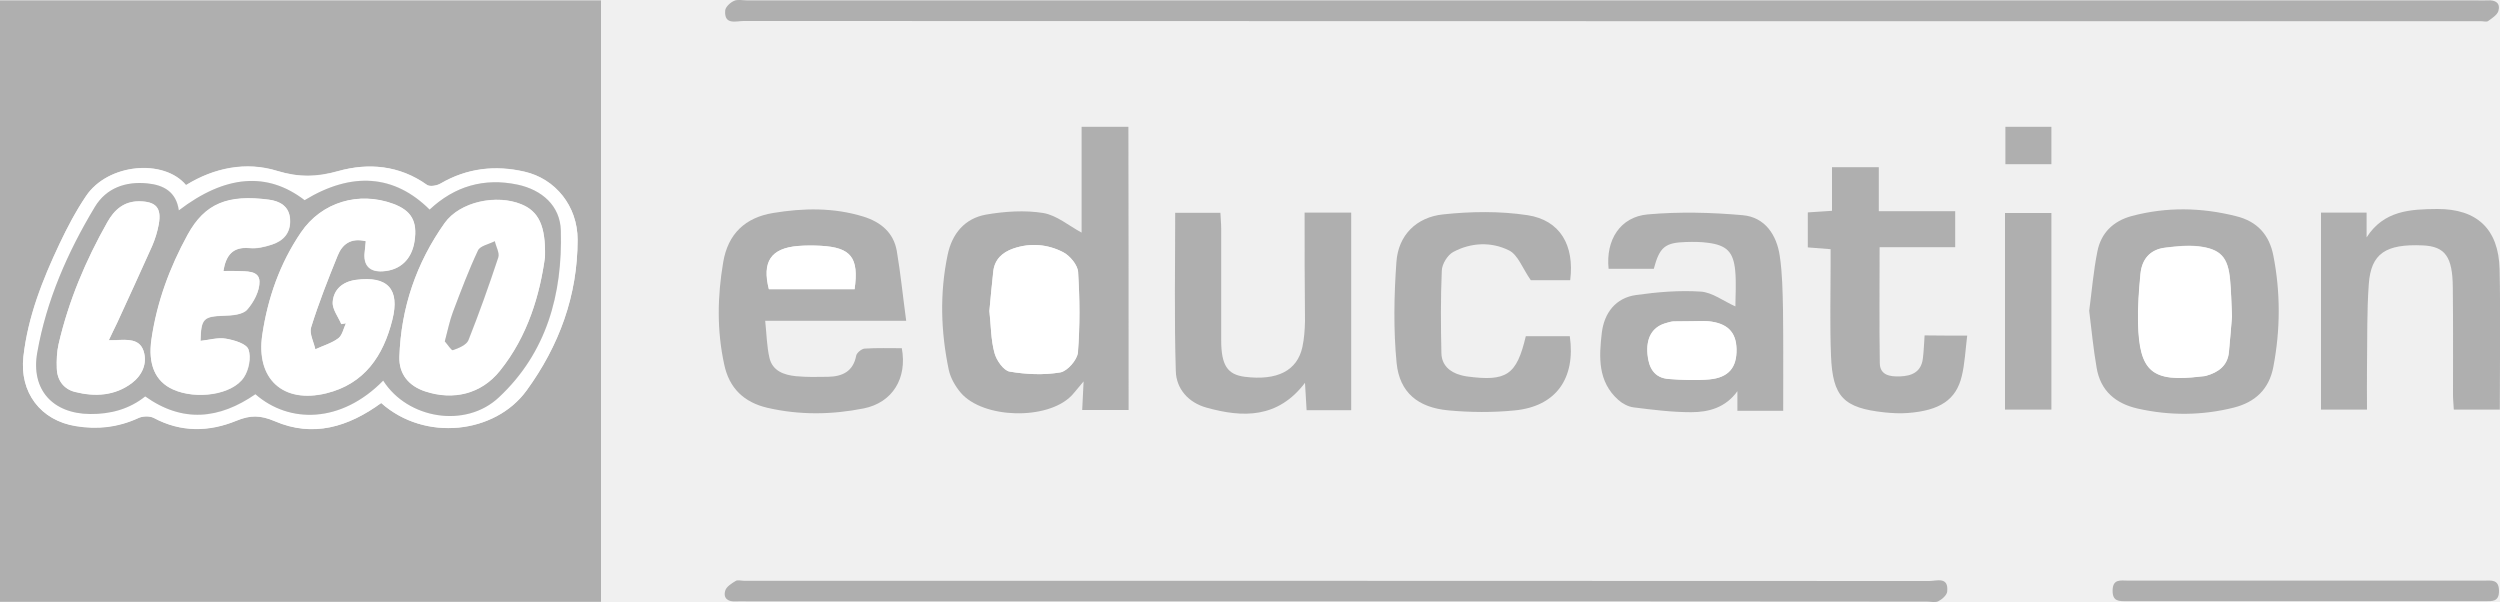
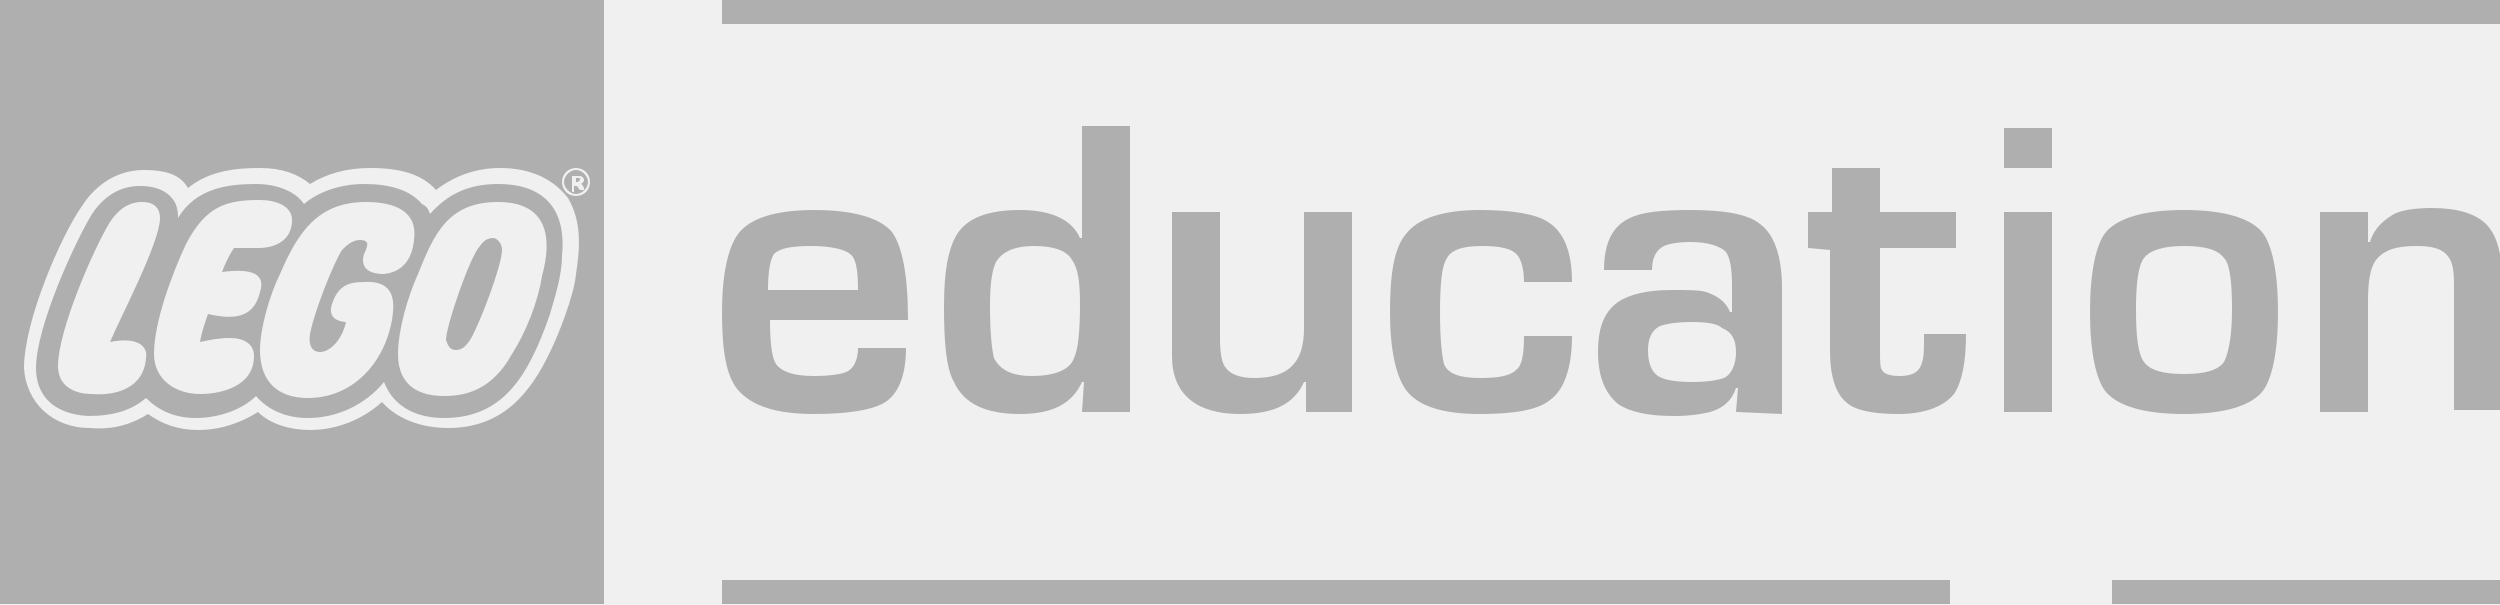
- <svg xmlns="http://www.w3.org/2000/svg" version="1.1" id="Layer_1" x="0px" y="0px" viewBox="0 0 125 30.09" style="enable-background:new 0 0 125 30.09;" xml:space="preserve">
+ <svg xmlns="http://www.w3.org/2000/svg" version="1.1" id="Layer_1" x="0px" y="0px" viewBox="0 0 125 30.2" style="enable-background:new 0 0 125 30.2;" xml:space="preserve">
  <style type="text/css">
	.st0{fill:#AFAFAF;}
- 	.st1{fill:#FFFFFF;}
</style>
  <g>
-     <path class="st0" d="M30.05,30.09c-10.04,0-20.02,0-30.05,0C0,20.07,0,10.07,0,0.02c9.99,0,19.99,0,30.05,0   C30.05,10.01,30.05,20.03,30.05,30.09z M19.06,20.15c2.19,1.95,5.69,1.54,7.26-0.62c1.64-2.25,2.56-4.76,2.56-7.55   c0-1.69-1.12-3.05-2.65-3.4c-1.47-0.34-2.87-0.18-4.2,0.59c-0.18,0.11-0.54,0.17-0.68,0.07c-1.37-0.98-2.92-1.11-4.44-0.69   c-1.08,0.3-1.97,0.32-3.05-0.01c-1.56-0.48-3.15-0.16-4.56,0.71c-1.1-1.32-3.9-1.09-5,0.55c-0.51,0.76-0.94,1.58-1.33,2.4   c-0.85,1.79-1.58,3.63-1.8,5.63c-0.2,1.79,0.86,3.19,2.63,3.47c1.08,0.17,2.11,0.05,3.11-0.4c0.22-0.1,0.58-0.11,0.78-0.01   c1.36,0.73,2.77,0.7,4.13,0.14c0.7-0.29,1.2-0.28,1.91,0.02C15.65,21.88,17.42,21.35,19.06,20.15z" />
-     <path class="st0" d="M80.65,0.02c14.38,0,28.76,0,43.15,0c0.19,0,0.39,0.01,0.58,0c0.39-0.03,0.65,0.13,0.54,0.53   c-0.06,0.2-0.32,0.36-0.51,0.5c-0.08,0.06-0.24,0.01-0.36,0.01c-28.96,0-57.92,0-86.87-0.01c-0.38,0-0.98,0.22-0.92-0.53   c0.02-0.18,0.26-0.4,0.45-0.48c0.18-0.08,0.43-0.02,0.64-0.02C51.79,0.02,66.22,0.02,80.65,0.02z" />
-     <path class="st0" d="M56.43,20.5c-0.81,0-1.55,0-2.32,0c0.02-0.45,0.04-0.85,0.07-1.43c-0.27,0.31-0.43,0.53-0.61,0.72   c-1.21,1.23-4.41,1.15-5.53-0.15c-0.27-0.32-0.51-0.73-0.6-1.14c-0.4-1.91-0.46-3.83-0.06-5.75c0.22-1.07,0.86-1.83,1.92-2.02   c0.93-0.16,1.93-0.23,2.86-0.08c0.67,0.11,1.27,0.63,1.92,0.98c0-1.66,0-3.45,0-5.29c0.82,0,1.56,0,2.34,0   C56.43,11.07,56.43,15.76,56.43,20.5z M49.47,15.55c0.08,0.72,0.07,1.43,0.25,2.1c0.1,0.37,0.46,0.88,0.76,0.93   c0.83,0.14,1.71,0.18,2.53,0.04c0.35-0.06,0.85-0.63,0.88-1c0.11-1.33,0.1-2.68,0.01-4.01c-0.02-0.35-0.4-0.81-0.73-0.99   c-0.78-0.41-1.66-0.49-2.52-0.19c-0.54,0.19-0.92,0.54-0.99,1.13C49.59,14.23,49.53,14.9,49.47,15.55z" />
-     <path class="st0" d="M66.83,30.07c-9.81,0-19.63,0-29.44,0c-0.19,0-0.39-0.01-0.58,0c-0.39,0.03-0.66-0.14-0.55-0.53   c0.05-0.2,0.32-0.37,0.52-0.49c0.1-0.07,0.28-0.01,0.43-0.01c19.75,0,39.5,0,59.25,0.01c0.37,0,0.98-0.24,0.9,0.53   c-0.02,0.18-0.26,0.39-0.44,0.48c-0.15,0.08-0.38,0.02-0.57,0.02C86.51,30.07,76.67,30.07,66.83,30.07z" />
-     <path class="st0" d="M45.31,16.04c-2.46,0-4.7,0-7.05,0c0.07,0.67,0.08,1.27,0.21,1.84c0.15,0.67,0.73,0.87,1.33,0.93   c0.53,0.05,1.06,0.04,1.59,0.03c0.72-0.01,1.27-0.26,1.42-1.06c0.03-0.14,0.27-0.34,0.42-0.35c0.62-0.04,1.25-0.02,1.86-0.02   c0.28,1.51-0.47,2.72-1.9,3.01c-1.6,0.32-3.22,0.34-4.82-0.03c-1.16-0.27-1.91-0.97-2.16-2.17c-0.37-1.7-0.34-3.4-0.05-5.11   c0.24-1.42,1.1-2.23,2.49-2.46c1.51-0.25,3.03-0.28,4.52,0.18c0.87,0.27,1.51,0.8,1.67,1.72C45.03,13.67,45.14,14.79,45.31,16.04z    M42.73,14.46c0.22-1.58-0.18-2.09-1.68-2.17c-0.38-0.02-0.77-0.02-1.15,0.01c-1.35,0.12-1.8,0.79-1.45,2.16   C39.88,14.46,41.31,14.46,42.73,14.46z" />
-     <path class="st0" d="M86.77,15.32c0-0.51,0.05-1.16-0.01-1.79c-0.09-0.94-0.43-1.27-1.36-1.39c-0.36-0.05-0.72-0.05-1.09-0.04   c-1.06,0.03-1.33,0.25-1.62,1.34c-0.75,0-1.51,0-2.26,0c-0.15-1.44,0.58-2.6,1.96-2.72c1.57-0.14,3.18-0.1,4.75,0.04   c1.11,0.1,1.7,0.99,1.85,2.05c0.13,0.88,0.14,1.78,0.16,2.67c0.02,1.66,0.01,3.33,0.01,5.06c-0.78,0-1.5,0-2.29,0   c0-0.34,0-0.66,0-0.98c-0.59,0.82-1.43,1.05-2.31,1.05c-0.96,0-1.92-0.12-2.87-0.24c-0.27-0.03-0.57-0.19-0.77-0.37   c-1.04-0.92-0.97-2.16-0.83-3.36c0.12-0.99,0.69-1.75,1.72-1.89c1.07-0.15,2.16-0.24,3.23-0.17   C85.62,14.62,86.18,15.06,86.77,15.32z M84.6,16.06C84.6,16.07,84.6,16.07,84.6,16.06c-0.31,0.01-0.63,0-0.94,0.01   c-0.14,0.01-0.28,0.06-0.42,0.1c-0.64,0.2-0.94,0.74-0.87,1.55c0.06,0.66,0.33,1.18,1.07,1.23c0.67,0.05,1.35,0.08,2.02,0.02   c0.97-0.09,1.38-0.6,1.36-1.52c-0.02-0.86-0.47-1.3-1.43-1.39C85.13,16.04,84.86,16.06,84.6,16.06z" />
-     <path class="st0" d="M104.46,15.54c0.13-0.97,0.21-1.98,0.41-2.97c0.18-0.92,0.79-1.52,1.72-1.77c1.74-0.46,3.48-0.43,5.22,0.01   c1.06,0.26,1.66,0.94,1.86,1.98c0.36,1.85,0.35,3.69,0,5.54c-0.21,1.13-0.91,1.78-1.98,2.05c-1.59,0.4-3.2,0.41-4.8,0.05   c-1.11-0.25-1.87-0.89-2.06-2.05C104.67,17.46,104.58,16.53,104.46,15.54z M111.6,15.82c-0.03-0.71-0.04-1.26-0.09-1.82   c-0.1-1.14-0.47-1.56-1.6-1.69c-0.54-0.06-1.11,0-1.65,0.07c-0.75,0.09-1.16,0.58-1.23,1.31c-0.07,0.82-0.14,1.64-0.12,2.46   c0.06,2.43,0.7,2.97,3.12,2.67c0.1-0.01,0.19-0.02,0.29-0.04c0.6-0.17,1.06-0.49,1.13-1.17C111.51,16.97,111.55,16.32,111.6,15.82z   " />
-     <path class="st0" d="M116.05,10.63c0.78,0,1.5,0,2.28,0c0,0.44,0,0.84,0,1.24c0.86-1.35,2.2-1.41,3.53-1.42   c2-0.01,3.07,1.01,3.12,3.01c0.05,2.32,0.01,4.64,0.01,7.02c-0.75,0-1.48,0-2.3,0c-0.01-0.24-0.04-0.49-0.04-0.74   c0-1.79,0.01-3.58-0.01-5.37c-0.01-1.54-0.39-2.05-1.5-2.1c-1.85-0.08-2.59,0.4-2.7,1.93c-0.1,1.37-0.07,2.75-0.09,4.13   c-0.01,0.7,0,1.4,0,2.15c-0.77,0-1.51,0-2.3,0C116.05,17.23,116.05,13.96,116.05,10.63z" />
-     <path class="st0" d="M65.23,10.63c0.84,0,1.56,0,2.33,0c0,3.31,0,6.57,0,9.88c-0.75,0-1.47,0-2.23,0   c-0.03-0.44-0.05-0.85-0.08-1.37c-1.36,1.79-3.11,1.75-4.93,1.24c-0.9-0.25-1.51-0.94-1.53-1.83c-0.08-2.62-0.03-5.25-0.03-7.91   c0.76,0,1.47,0,2.26,0c0.01,0.27,0.04,0.53,0.04,0.79c0,1.86,0,3.72,0,5.58c0,1.25,0.31,1.72,1.18,1.83   c1.62,0.2,2.62-0.3,2.88-1.49c0.09-0.42,0.12-0.86,0.13-1.29C65.23,14.26,65.23,12.47,65.23,10.63z" />
-     <path class="st0" d="M76.29,16.81c0.77,0,1.48,0,2.2,0c0.3,2.12-0.7,3.51-2.75,3.71c-1.1,0.11-2.22,0.1-3.31,0   c-1.53-0.14-2.45-0.89-2.6-2.37c-0.16-1.67-0.13-3.36-0.01-5.04c0.09-1.36,1.01-2.25,2.33-2.39c1.4-0.15,2.85-0.17,4.23,0.04   c1.63,0.25,2.35,1.51,2.13,3.25c-0.73,0-1.47,0-1.97,0c-0.42-0.6-0.64-1.27-1.09-1.49c-0.88-0.44-1.9-0.4-2.79,0.08   c-0.28,0.15-0.56,0.6-0.57,0.93c-0.06,1.37-0.05,2.75-0.02,4.12c0.01,0.6,0.41,0.96,0.98,1.11c0.09,0.02,0.19,0.05,0.28,0.06   C75.33,19.09,75.83,18.76,76.29,16.81z" />
-     <path class="st0" d="M98.36,16.78c-0.09,0.74-0.12,1.4-0.27,2.02c-0.28,1.19-1.1,1.73-2.7,1.85c-0.38,0.03-0.77,0.01-1.16-0.03   c-2.05-0.22-2.6-0.77-2.68-2.84c-0.06-1.5-0.02-3-0.02-4.49c0-0.26,0-0.52,0-0.83c-0.41-0.03-0.76-0.06-1.14-0.09   c0-0.57,0-1.12,0-1.75c0.36-0.02,0.74-0.05,1.21-0.08c0-0.72,0-1.43,0-2.18c0.81,0,1.53,0,2.34,0c0,0.7,0,1.41,0,2.2   c1.32,0,2.54,0,3.82,0c0,0.62,0,1.16,0,1.8c-1.24,0-2.48,0-3.78,0c0,2-0.02,3.9,0.01,5.8c0.01,0.6,0.51,0.68,1.01,0.66   c0.59-0.02,1.05-0.22,1.14-0.87c0.05-0.38,0.06-0.76,0.09-1.18C96.93,16.78,97.57,16.78,98.36,16.78z" />
-     <path class="st0" d="M100.25,20.48c0-3.29,0-6.53,0-9.83c0.77,0,1.52,0,2.32,0c0,3.26,0,6.51,0,9.83   C101.83,20.48,101.07,20.48,100.25,20.48z" />
-     <path class="st0" d="M115.36,29.03c2.95,0,5.89,0,8.84,0c0.36,0,0.74-0.08,0.75,0.5c0.01,0.57-0.34,0.53-0.72,0.53   c-5.96,0-11.93,0-17.89,0c-0.39,0-0.72,0.02-0.71-0.54c0.01-0.59,0.41-0.49,0.76-0.49C109.37,29.03,112.36,29.03,115.36,29.03z" />
-     <path class="st0" d="M100.27,6.34c0.79,0,1.52,0,2.3,0c0,0.63,0,1.22,0,1.87c-0.76,0-1.51,0-2.3,0   C100.27,7.6,100.27,7.01,100.27,6.34z" />
-     <path class="st1" d="M19.06,20.15c-1.65,1.2-3.41,1.74-5.33,0.91c-0.71-0.3-1.2-0.31-1.91-0.02c-1.36,0.56-2.77,0.59-4.13-0.14   c-0.21-0.11-0.56-0.1-0.78,0.01c-1,0.46-2.03,0.58-3.11,0.4c-1.77-0.28-2.83-1.69-2.63-3.47c0.23-2,0.96-3.84,1.8-5.63   c0.39-0.83,0.82-1.65,1.33-2.4c1.1-1.64,3.9-1.87,5-0.55c1.41-0.87,3.01-1.19,4.56-0.71c1.08,0.33,1.98,0.32,3.05,0.01   c1.51-0.43,3.06-0.29,4.44,0.69c0.14,0.1,0.5,0.04,0.68-0.07c1.32-0.77,2.73-0.93,4.2-0.59c1.53,0.35,2.65,1.71,2.65,3.4   c0,2.79-0.92,5.3-2.56,7.55C24.75,21.68,21.25,22.1,19.06,20.15z M19.16,19.03c1.21,1.91,4.12,2.4,5.79,0.84   c2.39-2.23,3.19-5.17,3.1-8.34c-0.03-1.24-0.95-2.04-2.17-2.3c-1.68-0.35-3.15,0.08-4.39,1.25c-1.76-1.76-3.89-1.91-6.25-0.47   c-1.86-1.43-3.96-1.28-6.29,0.51C8.82,9.59,8.19,9.25,7.38,9.17c-1.09-0.11-2.06,0.23-2.63,1.18c-1.36,2.27-2.43,4.67-2.88,7.29   c-0.32,1.84,0.77,3.04,2.64,3.06c1.02,0.01,1.96-0.24,2.76-0.88c1.88,1.35,3.71,1.14,5.51-0.11   C14.47,21.19,17.07,21.17,19.16,19.03z" />
-     <path class="st1" d="M49.47,15.55c0.06-0.65,0.12-1.32,0.2-1.99c0.07-0.59,0.45-0.94,0.99-1.13c0.86-0.3,1.74-0.22,2.52,0.19   c0.33,0.18,0.71,0.63,0.73,0.99c0.08,1.33,0.09,2.68-0.01,4.01c-0.03,0.37-0.53,0.94-0.88,1c-0.82,0.14-1.71,0.1-2.53-0.04   c-0.31-0.05-0.67-0.57-0.76-0.93C49.54,16.98,49.55,16.27,49.47,15.55z" />
-     <path class="st1" d="M42.73,14.46c-1.42,0-2.86,0-4.29,0c-0.35-1.37,0.1-2.05,1.45-2.16c0.38-0.03,0.77-0.03,1.15-0.01   C42.56,12.38,42.95,12.88,42.73,14.46z" />
-     <path class="st1" d="M84.6,16.06c0.27,0,0.53-0.02,0.8,0c0.96,0.09,1.41,0.53,1.43,1.39c0.02,0.92-0.39,1.43-1.36,1.52   c-0.67,0.06-1.35,0.03-2.02-0.02c-0.74-0.05-1.01-0.57-1.07-1.23c-0.08-0.81,0.23-1.35,0.87-1.55c0.14-0.04,0.28-0.09,0.42-0.1   C83.97,16.06,84.28,16.07,84.6,16.06C84.6,16.07,84.6,16.07,84.6,16.06z" />
-     <path class="st1" d="M111.6,15.82c-0.04,0.5-0.09,1.15-0.16,1.8c-0.07,0.67-0.53,1-1.13,1.17c-0.09,0.03-0.19,0.03-0.29,0.04   c-2.42,0.29-3.06-0.24-3.12-2.67c-0.02-0.82,0.04-1.64,0.12-2.46c0.07-0.73,0.47-1.22,1.23-1.31c0.55-0.06,1.11-0.13,1.65-0.07   c1.13,0.13,1.5,0.54,1.6,1.69C111.56,14.55,111.56,15.11,111.6,15.82z" />
-     <path class="st0" d="M19.16,19.03c-2.1,2.14-4.7,2.16-6.39,0.68c-1.8,1.24-3.63,1.45-5.51,0.11c-0.8,0.64-1.74,0.89-2.76,0.88   c-1.87-0.02-2.96-1.22-2.64-3.06c0.46-2.62,1.52-5.03,2.88-7.29c0.57-0.95,1.54-1.29,2.63-1.18c0.81,0.08,1.44,0.42,1.57,1.35   c2.33-1.78,4.43-1.94,6.29-0.51c2.36-1.44,4.49-1.28,6.25,0.47c1.25-1.17,2.72-1.6,4.39-1.25c1.23,0.26,2.14,1.06,2.17,2.3   c0.09,3.17-0.71,6.11-3.1,8.34C23.28,21.43,20.38,20.95,19.16,19.03z M18.29,12.06c-0.02,0.22-0.04,0.38-0.06,0.54   c-0.08,0.67,0.24,1.01,0.9,0.97c0.87-0.05,1.45-0.59,1.59-1.5c0.16-0.99-0.15-1.53-1.06-1.87c-1.72-0.64-3.59-0.09-4.62,1.43   c-1.05,1.54-1.65,3.27-1.93,5.11c-0.33,2.2,1.03,3.46,3.2,2.93c1.91-0.47,2.85-1.87,3.3-3.67c0.39-1.54-0.24-2.21-1.82-2   c-0.66,0.09-1.11,0.47-1.16,1.1c-0.03,0.36,0.28,0.74,0.43,1.11c0.08-0.01,0.16-0.03,0.23-0.04c-0.12,0.26-0.18,0.6-0.38,0.75   c-0.34,0.25-0.76,0.37-1.15,0.55c-0.08-0.37-0.31-0.79-0.21-1.1c0.38-1.22,0.85-2.41,1.33-3.59   C17.11,12.23,17.53,11.88,18.29,12.06z M27.25,12.85c0.04-1.58-0.33-2.29-1.18-2.64c-1.23-0.51-3.07-0.14-3.84,0.94   c-1.41,1.99-2.18,4.23-2.26,6.68c-0.03,0.88,0.48,1.47,1.28,1.73c1.41,0.47,2.81,0.13,3.74-1.02C26.41,16.79,27,14.69,27.25,12.85z    M11.17,13.55c0.13-0.81,0.48-1.22,1.31-1.14c0.37,0.04,0.77-0.06,1.13-0.18c0.58-0.19,0.93-0.59,0.9-1.24   c-0.03-0.68-0.52-0.93-1.06-1c-2.04-0.27-3.19,0.18-4.06,1.75c-0.9,1.64-1.54,3.37-1.81,5.23c-0.19,1.25,0.18,2.11,1.08,2.51   c1.16,0.52,2.96,0.27,3.54-0.61c0.25-0.37,0.37-0.99,0.23-1.39c-0.1-0.29-0.72-0.47-1.13-0.54c-0.41-0.07-0.85,0.06-1.27,0.11   c0.03-1.13,0.15-1.22,1.18-1.26c0.4-0.01,0.92-0.05,1.15-0.3c0.33-0.37,0.63-0.94,0.62-1.41c-0.02-0.56-0.66-0.5-1.11-0.52   C11.64,13.55,11.43,13.55,11.17,13.55z M5.44,17.01c0.16-0.33,0.29-0.6,0.42-0.88c0.58-1.27,1.17-2.54,1.74-3.82   c0.15-0.35,0.27-0.73,0.34-1.11c0.15-0.82-0.15-1.12-0.96-1.14c-0.78-0.01-1.27,0.43-1.61,1.04c-1.09,1.92-1.94,3.94-2.44,6.1   c-0.09,0.39-0.11,0.82-0.09,1.22c0.02,0.59,0.35,1.03,0.91,1.17c0.99,0.25,1.98,0.2,2.84-0.44c0.51-0.39,0.79-0.98,0.59-1.6   c-0.2-0.62-0.81-0.57-1.36-0.55C5.72,17.01,5.63,17.01,5.44,17.01z" />
-     <path class="st1" d="M18.29,12.06c-0.76-0.19-1.18,0.16-1.4,0.71c-0.48,1.18-0.95,2.37-1.33,3.59c-0.1,0.31,0.13,0.73,0.21,1.1   c0.39-0.18,0.82-0.3,1.15-0.55c0.2-0.15,0.26-0.49,0.38-0.75c-0.08,0.01-0.16,0.03-0.23,0.04c-0.16-0.37-0.46-0.75-0.43-1.11   c0.05-0.63,0.5-1.01,1.16-1.1c1.58-0.21,2.21,0.46,1.82,2c-0.45,1.8-1.39,3.2-3.3,3.67c-2.17,0.53-3.53-0.73-3.2-2.93   c0.27-1.84,0.88-3.56,1.93-5.11c1.03-1.52,2.89-2.07,4.62-1.43c0.91,0.34,1.21,0.88,1.06,1.87c-0.14,0.91-0.72,1.45-1.59,1.5   c-0.66,0.04-0.98-0.31-0.9-0.97C18.25,12.45,18.27,12.28,18.29,12.06z" />
-     <path class="st1" d="M27.25,12.85c-0.25,1.83-0.84,3.94-2.26,5.7c-0.93,1.16-2.33,1.49-3.74,1.02c-0.8-0.27-1.31-0.85-1.28-1.73   c0.08-2.45,0.85-4.69,2.26-6.68c0.77-1.08,2.6-1.45,3.84-0.94C26.92,10.57,27.29,11.27,27.25,12.85z M22.24,17.07   c0.13,0.14,0.33,0.46,0.41,0.44c0.29-0.1,0.68-0.26,0.78-0.5c0.54-1.36,1.03-2.74,1.49-4.13c0.08-0.23-0.11-0.54-0.17-0.82   c-0.29,0.15-0.73,0.23-0.84,0.46c-0.47,1-0.86,2.03-1.25,3.07C22.48,16.03,22.39,16.51,22.24,17.07z" />
-     <path class="st1" d="M11.17,13.55c0.25,0,0.47-0.01,0.69,0c0.45,0.02,1.1-0.04,1.11,0.52c0.01,0.47-0.29,1.04-0.62,1.41   c-0.22,0.25-0.75,0.29-1.15,0.3c-1.04,0.04-1.15,0.13-1.18,1.26c0.43-0.04,0.87-0.18,1.27-0.11c0.41,0.07,1.03,0.25,1.13,0.54   c0.14,0.39,0.01,1.02-0.23,1.39c-0.58,0.88-2.38,1.13-3.54,0.61c-0.89-0.4-1.26-1.26-1.08-2.51c0.27-1.86,0.91-3.59,1.81-5.23   c0.86-1.57,2.01-2.02,4.06-1.75c0.53,0.07,1.03,0.32,1.06,1c0.03,0.65-0.33,1.05-0.9,1.24c-0.36,0.12-0.76,0.21-1.13,0.18   C11.65,12.33,11.3,12.75,11.17,13.55z" />
-     <path class="st1" d="M5.44,17.01c0.19,0,0.29,0,0.38,0c0.54-0.03,1.16-0.08,1.36,0.55c0.2,0.62-0.08,1.22-0.59,1.6   c-0.85,0.64-1.84,0.69-2.84,0.44c-0.56-0.14-0.89-0.58-0.91-1.17c-0.01-0.41,0-0.83,0.09-1.22c0.5-2.16,1.35-4.17,2.44-6.1   c0.35-0.62,0.83-1.05,1.61-1.04c0.81,0.01,1.1,0.32,0.96,1.14c-0.07,0.38-0.18,0.75-0.34,1.11c-0.57,1.28-1.16,2.55-1.74,3.82   C5.73,16.41,5.59,16.68,5.44,17.01z" />
-     <path class="st0" d="M22.24,17.07c0.15-0.56,0.24-1.03,0.41-1.48c0.39-1.03,0.78-2.07,1.25-3.07c0.11-0.23,0.55-0.31,0.84-0.46   c0.06,0.28,0.25,0.59,0.17,0.82c-0.46,1.39-0.95,2.77-1.49,4.13c-0.1,0.24-0.49,0.4-0.78,0.5C22.57,17.53,22.37,17.21,22.24,17.07z   " />
+     <path class="st0" d="M42.9,17.4h2.4c0,1.4-0.4,2.4-1.2,2.8c-0.6,0.3-1.7,0.5-3.4,0.5c-1.9,0-3.1-0.4-3.8-1.2   c-0.6-0.7-0.8-2-0.8-3.9c0-1.9,0.3-3.2,0.8-3.9c0.6-0.8,1.9-1.2,3.8-1.2c2,0,3.3,0.4,3.9,1.1c0.5,0.7,0.8,2.1,0.8,4.4h-6.9   c0,1.2,0.1,1.9,0.3,2.2c0.3,0.4,0.9,0.6,1.9,0.6c0.8,0,1.4-0.1,1.6-0.2C42.6,18.5,42.9,18.1,42.9,17.4 M38.4,14.5h4.5   c0-1-0.1-1.6-0.4-1.8c-0.2-0.2-0.9-0.4-1.9-0.4c-1,0-1.6,0.1-1.9,0.4C38.5,13,38.4,13.6,38.4,14.5" />
+     <path class="st0" d="M54.1,20.6l0.1-1.5h-0.1c-0.5,1.1-1.5,1.6-3.1,1.6c-1.7,0-2.8-0.5-3.3-1.6c-0.4-0.7-0.5-2-0.5-3.8   c0-1.7,0.2-2.8,0.6-3.5c0.5-0.9,1.6-1.3,3.2-1.3c1.6,0,2.6,0.5,3,1.4h0.1V6.3h2.4v14.3L54.1,20.6L54.1,20.6z M51.7,12.3   c-1,0-1.6,0.3-1.9,0.8c-0.2,0.4-0.3,1.1-0.3,2.2c0,1.4,0.1,2.2,0.2,2.6c0.3,0.6,0.9,0.9,1.9,0.9c1.1,0,1.9-0.3,2.1-0.9   c0.2-0.4,0.3-1.3,0.3-2.7c0-1.1-0.1-1.8-0.4-2.2C53.4,12.6,52.8,12.3,51.7,12.3" />
+     <path class="st0" d="M67.6,20.6h-2.3v-1.5h-0.1c-0.5,1.1-1.5,1.6-3.2,1.6c-2.2,0-3.4-1-3.4-2.9v-7.2h2.4v6.3c0,0.8,0.1,1.3,0.3,1.5   c0.2,0.3,0.7,0.5,1.4,0.5c0.9,0,1.5-0.2,1.9-0.6c0.4-0.4,0.6-1,0.6-1.9l0-5.8h2.4L67.6,20.6L67.6,20.6z" />
+     <path class="st0" d="M76.2,16.8h2.4c0,1.6-0.4,2.7-1.1,3.2c-0.6,0.5-1.8,0.7-3.5,0.7c-1.9,0-3.1-0.4-3.7-1.2   c-0.5-0.7-0.8-2-0.8-3.9c0-1.9,0.2-3.2,0.8-3.9c0.6-0.8,1.9-1.2,3.7-1.2c1.6,0,2.8,0.2,3.4,0.6c0.8,0.5,1.2,1.5,1.2,3h-2.4   c0-0.8-0.2-1.3-0.5-1.5c-0.3-0.2-0.8-0.3-1.6-0.3c-1,0-1.6,0.2-1.8,0.7c-0.2,0.3-0.3,1.2-0.3,2.6c0,1.4,0.1,2.2,0.2,2.6   c0.2,0.5,0.8,0.7,1.8,0.7c0.9,0,1.5-0.1,1.8-0.4C76.1,18.3,76.2,17.7,76.2,16.8" />
+     <path class="st0" d="M86.8,20.6l0.1-1.2h-0.1c-0.2,0.6-0.6,1-1.3,1.2c-0.4,0.1-1,0.2-1.8,0.2c-1.3,0-2.2-0.2-2.8-0.6   c-0.6-0.5-1-1.3-1-2.6c0-1.2,0.3-2,1-2.5c0.6-0.4,1.5-0.6,2.7-0.6c0.8,0,1.4,0,1.7,0.1c0.6,0.2,1,0.5,1.2,1h0.1v-1.3   c0-0.9-0.1-1.4-0.3-1.7c-0.3-0.3-0.9-0.5-1.8-0.5c-0.6,0-1.1,0.1-1.3,0.2c-0.4,0.2-0.6,0.6-0.6,1.2h-2.4c0-1.3,0.4-2.2,1.3-2.6   c0.6-0.3,1.6-0.4,3-0.4c1.7,0,2.9,0.2,3.5,0.7c0.7,0.5,1.1,1.6,1.1,3.2v6.3L86.8,20.6L86.8,20.6z M84.6,16.1   c-0.8,0-1.3,0.1-1.6,0.2c-0.4,0.2-0.6,0.6-0.6,1.2c0,0.7,0.2,1.1,0.5,1.3c0.3,0.2,0.9,0.3,1.7,0.3c0.8,0,1.3-0.1,1.6-0.2   c0.4-0.2,0.6-0.7,0.6-1.3c0-0.6-0.2-1-0.7-1.2C85.9,16.2,85.4,16.1,84.6,16.1" />
+     <path class="st0" d="M90.4,12.4v-1.8h1.2V8.4H94v2.2h3.8v1.8H94v5.1c0,0.5,0,0.9,0.1,1c0.1,0.2,0.4,0.3,0.9,0.3   c0.6,0,1-0.2,1.1-0.7c0.1-0.2,0.1-0.7,0.1-1.4h2.1c0,1.4-0.2,2.4-0.6,3c-0.5,0.6-1.4,1-2.8,1c-1.3,0-2.2-0.2-2.6-0.6   c-0.5-0.4-0.8-1.3-0.8-2.5v-5.1L90.4,12.4L90.4,12.4z" />
+     <path class="st0" d="M102.6,8.4h-2.4v-2h2.4V8.4z M102.6,20.6h-2.4v-10h2.4V20.6z" />
+     <path class="st0" d="M109.2,10.5c2,0,3.3,0.4,3.9,1.1c0.5,0.6,0.8,2,0.8,4c0,2-0.3,3.4-0.8,4c-0.6,0.7-1.9,1.1-3.9,1.1   s-3.3-0.4-3.9-1.1c-0.5-0.6-0.8-2-0.8-4c0-2,0.3-3.4,0.8-4C105.9,10.9,107.2,10.5,109.2,10.5 M109.2,12.3c-1,0-1.7,0.2-2,0.6   c-0.3,0.4-0.4,1.3-0.4,2.6s0.1,2.2,0.4,2.6c0.3,0.4,0.9,0.6,2,0.6s1.7-0.2,2-0.6c0.2-0.4,0.4-1.2,0.4-2.6c0-1.4-0.1-2.3-0.4-2.6   C110.9,12.5,110.3,12.3,109.2,12.3" />
+     <path class="st0" d="M116,10.6h2.4v1.5h0.1c0.2-0.7,0.7-1.1,1.2-1.4c0.4-0.2,1.1-0.3,1.9-0.3c1.3,0,2.2,0.3,2.7,0.8   c0.5,0.5,0.8,1.4,0.8,2.7v6.6h-2.4v-6.3c0-0.8-0.1-1.2-0.4-1.5c-0.3-0.3-0.8-0.4-1.5-0.4c-1,0-1.6,0.2-2,0.7   c-0.3,0.4-0.4,1.1-0.4,2.1v5.5H116V10.6z" />
+     <rect x="36.1" y="0" class="st0" width="88.9" height="1.2" />
+     <rect x="36.1" y="29" class="st0" width="61.4" height="1.2" />
+     <rect x="105.6" y="29" class="st0" width="19.4" height="1.2" />
+     <g>
+       <path class="st0" d="M29,9c0-0.1,0-0.1-0.1-0.1h-0.1v0.2h0.1C28.9,9.1,29,9,29,9z" />
+       <path class="st0" d="M0.2,0.2V30H30V0.2H0.2z M28.8,13.7c-0.1,1.1-0.9,3.1-1.3,3.9c-1,2.1-2.4,3.8-5.1,3.8c-1.4,0-2.6-0.5-3.3-1.3    c-1,0.9-2.3,1.4-3.6,1.4c-1,0-2-0.3-2.6-0.9c-0.8,0.5-1.8,0.9-3,0.9c-1,0-1.8-0.3-2.5-0.8c-0.8,0.5-1.7,0.8-2.9,0.7    c-1.9,0-3.2-1.3-3.3-3c0-2.4,1.9-6.7,2.9-8.1c0.7-1.1,1.8-1.8,3.1-1.8c1.4,0,1.9,0.4,2.2,0.9c1.1-0.9,2.5-1,3.6-1    c1.1,0,1.9,0.3,2.5,0.8c0.8-0.5,1.8-0.8,3-0.8c1.5,0,2.6,0.3,3.3,1.1c0.9-0.7,2-1.1,3.2-1.1c1.6,0,2.7,0.6,3.4,1.5    C29.1,11.1,29,12.4,28.8,13.7z M28.8,9.8c-0.4,0-0.7-0.3-0.7-0.7c0-0.4,0.3-0.7,0.7-0.7c0.4,0,0.7,0.3,0.7,0.7S29.2,9.8,28.8,9.8z    " />
+       <path class="st0" d="M28.8,8.5c-0.3,0-0.6,0.3-0.6,0.6c0,0.3,0.3,0.6,0.6,0.6c0.3,0,0.6-0.3,0.6-0.6C29.4,8.8,29.1,8.5,28.8,8.5z     M29.2,9.5H29l-0.1-0.1c0-0.1-0.1-0.1-0.1-0.1c0,0-0.1,0-0.1,0h0v0.3h-0.1V8.8h0.4c0.1,0,0.2,0.1,0.2,0.2c0,0.1-0.1,0.2-0.2,0.2    c0.1,0,0.1,0,0.2,0.2L29.2,9.5L29.2,9.5z" />
+     </g>
+     <path class="st0" d="M0,0v30.2h30.2V0H0z M29.8,29.8H0.4V0.4h29.3V29.8z" />
+     <path class="st0" d="M24.9,9.2c-1.6,0-2.6,0.6-3.4,1.5c-0.1-0.3-0.2-0.4-0.4-0.5c-0.6-0.7-1.6-1-2.9-1c-1.2,0-2.3,0.4-3,1   c-0.4-0.6-1.3-1-2.4-1c-1.4,0-3,0.2-3.9,1.7c0-0.5-0.1-0.8-0.4-1.1c-0.4-0.4-1-0.5-1.5-0.5c-1,0-1.8,0.5-2.4,1.4   c-0.8,1.3-2.8,5.6-2.8,7.7c0,1.4,0.9,2.3,2.6,2.4c1.3,0,2.2-0.3,2.9-0.9c0.6,0.6,1.4,1,2.5,1c1.1,0,2.3-0.4,3-1.1   c0.6,0.7,1.5,1.1,2.6,1.1c1.5,0,2.9-0.7,3.8-1.8c0.5,1.3,1.7,1.8,3,1.8c2.9,0,4.2-2,5.3-5.2c0.2-0.7,0.6-1.9,0.6-2.9   C28.3,10.9,27.6,9.2,24.9,9.2 M5.5,17.1c1.5-0.3,1.9,0.3,1.8,0.8c-0.1,1.5-1.5,1.9-2.7,1.8c-0.9,0-1.7-0.4-1.7-1.4   c0-1.8,1.8-5.9,2.6-7.2c0.4-0.6,0.9-1,1.6-1c0.7,0,0.9,0.4,0.9,0.8C8,12.1,6.1,15.7,5.5,17.1 M10.4,15.7c-0.1,0.3-0.3,0.8-0.4,1.4   c0.5-0.1,0.9-0.2,1.5-0.2c0.7,0,1.2,0.3,1.2,0.9c0,1.5-1.6,1.9-2.7,1.9c-1.2,0-2.3-0.7-2.3-2c0-1.6,0.9-4,1.6-5.5   c1-1.9,2-2.2,3.7-2.2c0.8,0,1.6,0.3,1.6,1c0,1-0.8,1.4-1.7,1.4c-0.4,0-0.9,0-1.2,0c0,0-0.3,0.4-0.6,1.2c1.5-0.2,2.2,0.1,1.9,1   C12.7,15.9,11.7,16,10.4,15.7 M18,12c-0.4,0-0.7,0.3-0.9,0.5c-0.4,0.6-1.4,3.1-1.6,4.2c-0.1,0.7,0.2,0.9,0.5,0.9   c0.5,0,1.1-0.6,1.3-1.5c0,0-1,0-0.7-0.9c0.3-0.9,0.8-1.1,1.6-1.1c1.7-0.1,1.5,1.2,1.4,1.9c-0.4,2.2-2,3.9-4.2,3.9   c-1.5,0-2.4-0.8-2.4-2.4c0-1.1,0.5-2.8,1-3.8c0.9-2.1,1.9-3.6,4.3-3.6c1.5,0,2.6,0.5,2.4,1.9c-0.1,1-0.6,1.6-1.5,1.7   c-0.2,0-1.3,0-1-1C18.4,12.3,18.5,12,18,12 M27.1,13.8c-0.2,1.3-0.8,2.8-1.5,3.9c-1,1.8-2.3,2.1-3.4,2.1c-1.1,0-2.3-0.4-2.3-2.1   c0-1.2,0.5-2.9,1-4c0.8-2,1.5-3.6,4-3.6C27.9,10.1,27.4,12.7,27.1,13.8 M25.1,12.5c0,0.8-1.2,3.9-1.6,4.5c-0.2,0.3-0.4,0.5-0.7,0.5   c-0.3,0-0.4-0.2-0.5-0.5c0-0.7,1.2-4.2,1.7-4.7c0.2-0.3,0.4-0.4,0.7-0.4C25,12,25.1,12.3,25.1,12.5" />
  </g>
</svg>
